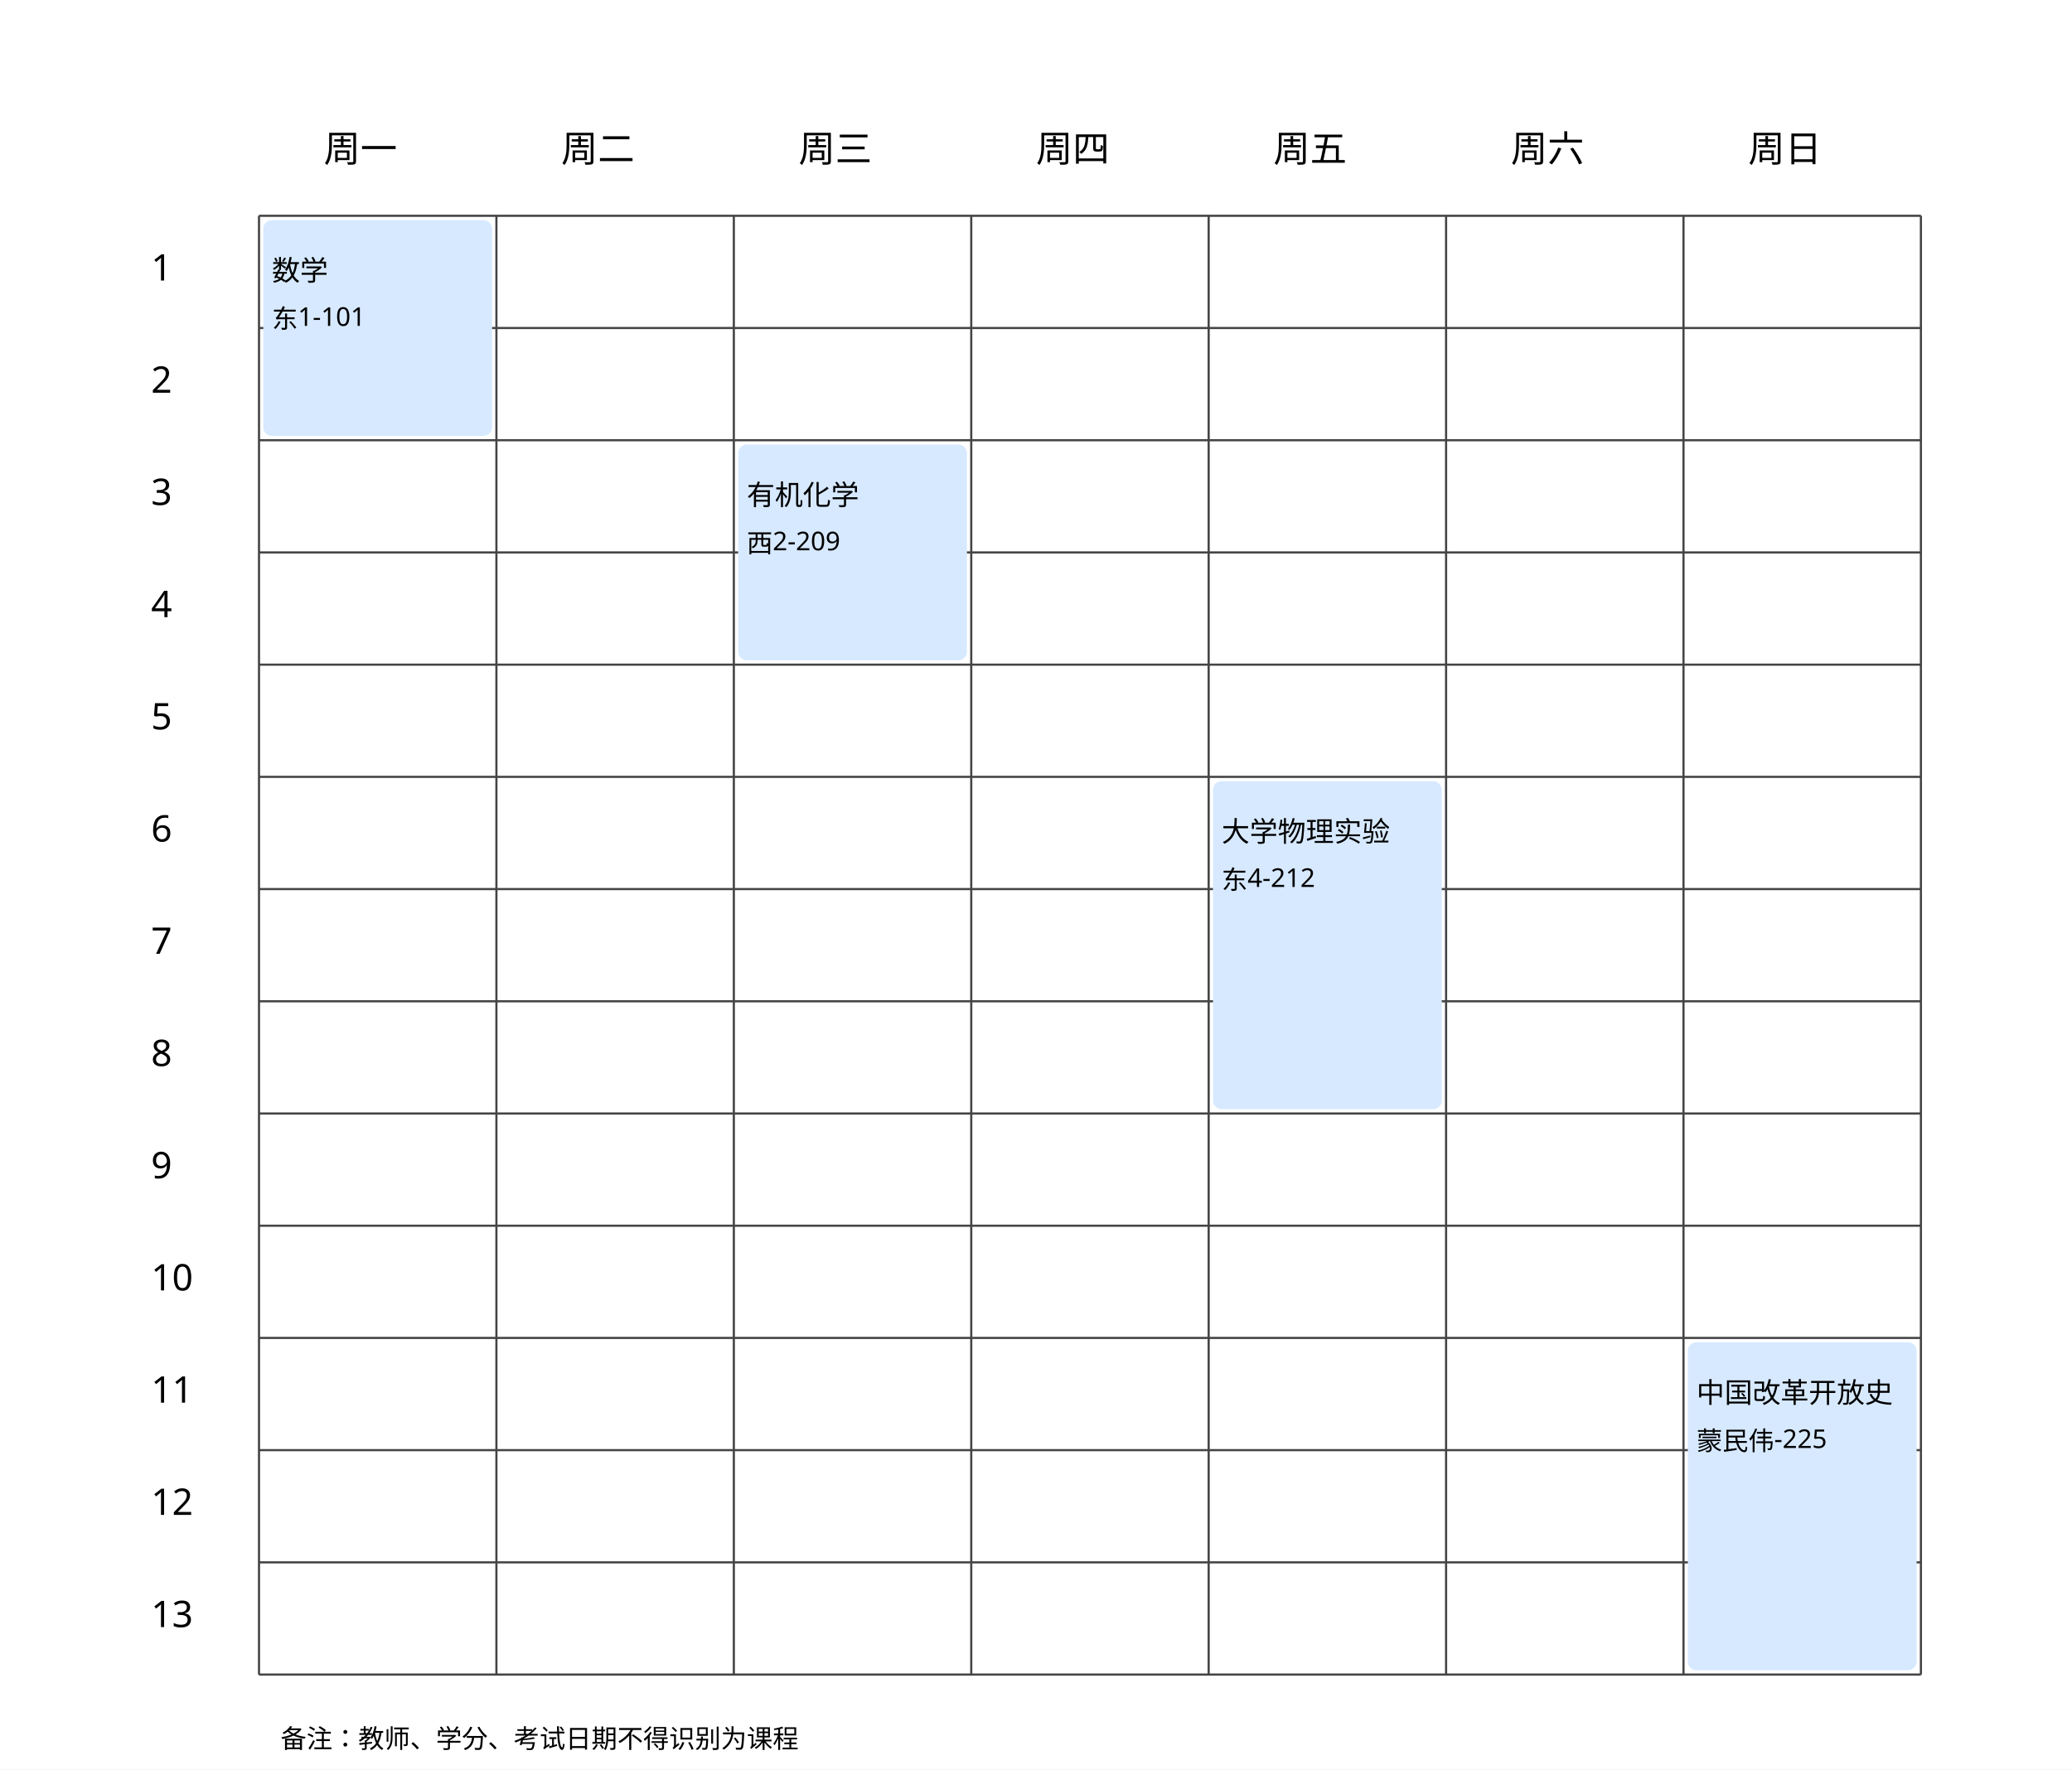
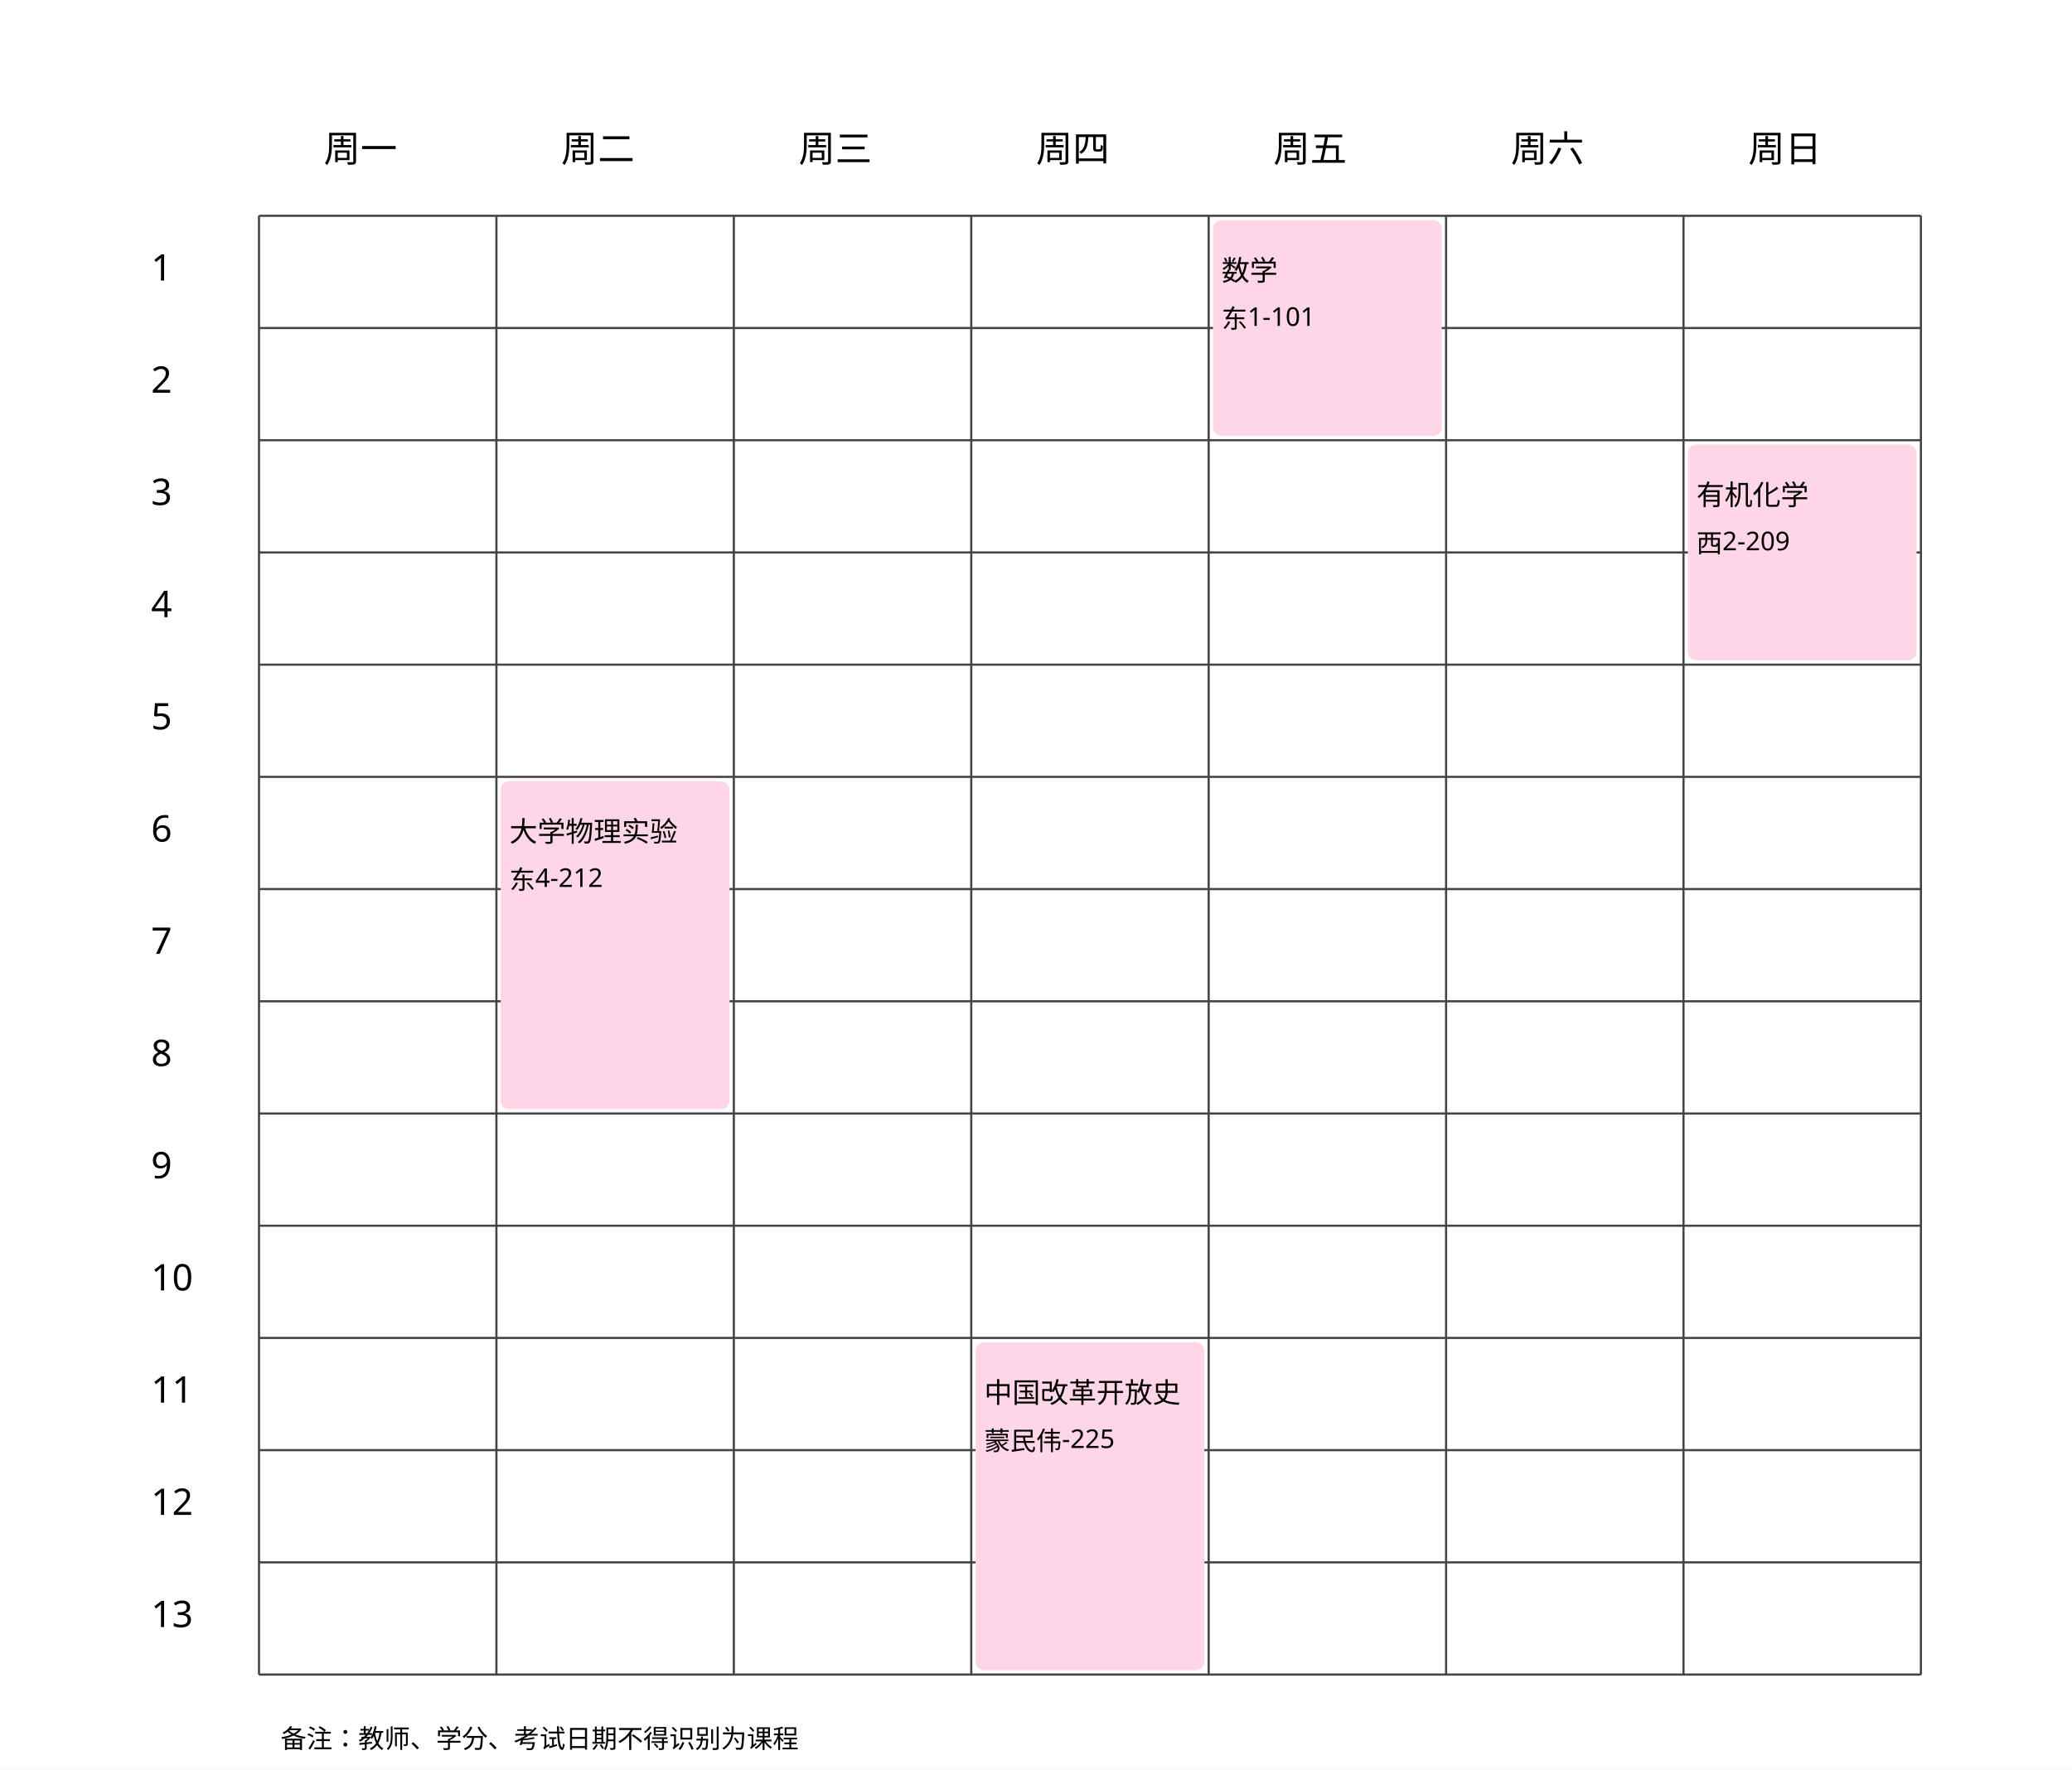
<svg xmlns="http://www.w3.org/2000/svg" width="960" height="820" viewBox="0 0 960 820">
  <rect width="960" height="820" fill="white" />
  <g transform="" font-family="sans-serif" font-size="17">
    <path d="M120 100V776" stroke="#444" />
    <path d="M230 100V776" stroke="#444" />
    <path d="M340 100V776" stroke="#444" />
    <path d="M450 100V776" stroke="#444" />
    <path d="M560 100V776" stroke="#444" />
    <path d="M670 100V776" stroke="#444" />
    <path d="M780 100V776" stroke="#444" />
    <path d="M890 100V776" stroke="#444" />
    <path d="M120 100H890" stroke="#444" />
    <path d="M120 152H890" stroke="#444" />
    <path d="M120 204H890" stroke="#444" />
    <path d="M120 256H890" stroke="#444" />
    <path d="M120 308H890" stroke="#444" />
    <path d="M120 360H890" stroke="#444" />
    <path d="M120 412H890" stroke="#444" />
    <path d="M120 464H890" stroke="#444" />
    <path d="M120 516H890" stroke="#444" />
    <path d="M120 568H890" stroke="#444" />
    <path d="M120 620H890" stroke="#444" />
    <path d="M120 672H890" stroke="#444" />
    <path d="M120 724H890" stroke="#444" />
    <path d="M120 776H890" stroke="#444" />
    <text x="150" y="75">周一</text>
    <text x="260" y="75">周二</text>
    <text x="370" y="75">周三</text>
    <text x="480" y="75">周四</text>
    <text x="590" y="75">周五</text>
    <text x="700" y="75">周六</text>
    <text x="810" y="75">周日</text>
    <text x="70" y="130">1</text>
    <text x="70" y="182">2</text>
    <text x="70" y="234">3</text>
    <text x="70" y="286">4</text>
    <text x="70" y="338">5</text>
    <text x="70" y="390">6</text>
    <text x="70" y="442">7</text>
    <text x="70" y="494">8</text>
    <text x="70" y="546">9</text>
    <text x="70" y="598">10</text>
    <text x="70" y="650">11</text>
    <text x="70" y="702">12</text>
    <text x="70" y="754">13</text>
-     <rect x="122" y="102" width="106" height="100" rx="4" fill="#d7e9ff" />
-     <text x="126" y="130" font-size="13">数学</text>
-     <text x="126" y="152" font-size="12">东1-101</text>
-     <rect x="342" y="206" width="106" height="100" rx="4" fill="#d7e9ff" />
-     <text x="346" y="234" font-size="13">有机化学</text>
-     <text x="346" y="256" font-size="12">西2-209</text>
-     <rect x="562" y="362" width="106" height="152" rx="4" fill="#d7e9ff" />
-     <text x="566" y="390" font-size="13">大学物理实验</text>
-     <text x="566" y="412" font-size="12">东4-212</text>
-     <rect x="782" y="622" width="106" height="152" rx="4" fill="#d7e9ff" />
-     <text x="786" y="650" font-size="13">中国改革开放史</text>
-     <text x="786" y="672" font-size="12">蒙民伟-225</text>
+     <rect x="562" y="102" width="106" height="100" rx="4" fill="#ffd6e7" />
+     <text x="566" y="130" font-size="13">数学</text>
+     <text x="566" y="152" font-size="12">东1-101</text>
+     <rect x="782" y="206" width="106" height="100" rx="4" fill="#ffd6e7" />
+     <text x="786" y="234" font-size="13">有机化学</text>
+     <text x="786" y="256" font-size="12">西2-209</text>
+     <rect x="232" y="362" width="106" height="152" rx="4" fill="#ffd6e7" />
+     <text x="236" y="390" font-size="13">大学物理实验</text>
+     <text x="236" y="412" font-size="12">东4-212</text>
+     <rect x="452" y="622" width="106" height="152" rx="4" fill="#ffd6e7" />
+     <text x="456" y="650" font-size="13">中国改革开放史</text>
+     <text x="456" y="672" font-size="12">蒙民伟-225</text>
    <text x="130" y="810" font-size="12">备注：教师、学分、考试日期不得识别为课程</text>
  </g>
</svg>
